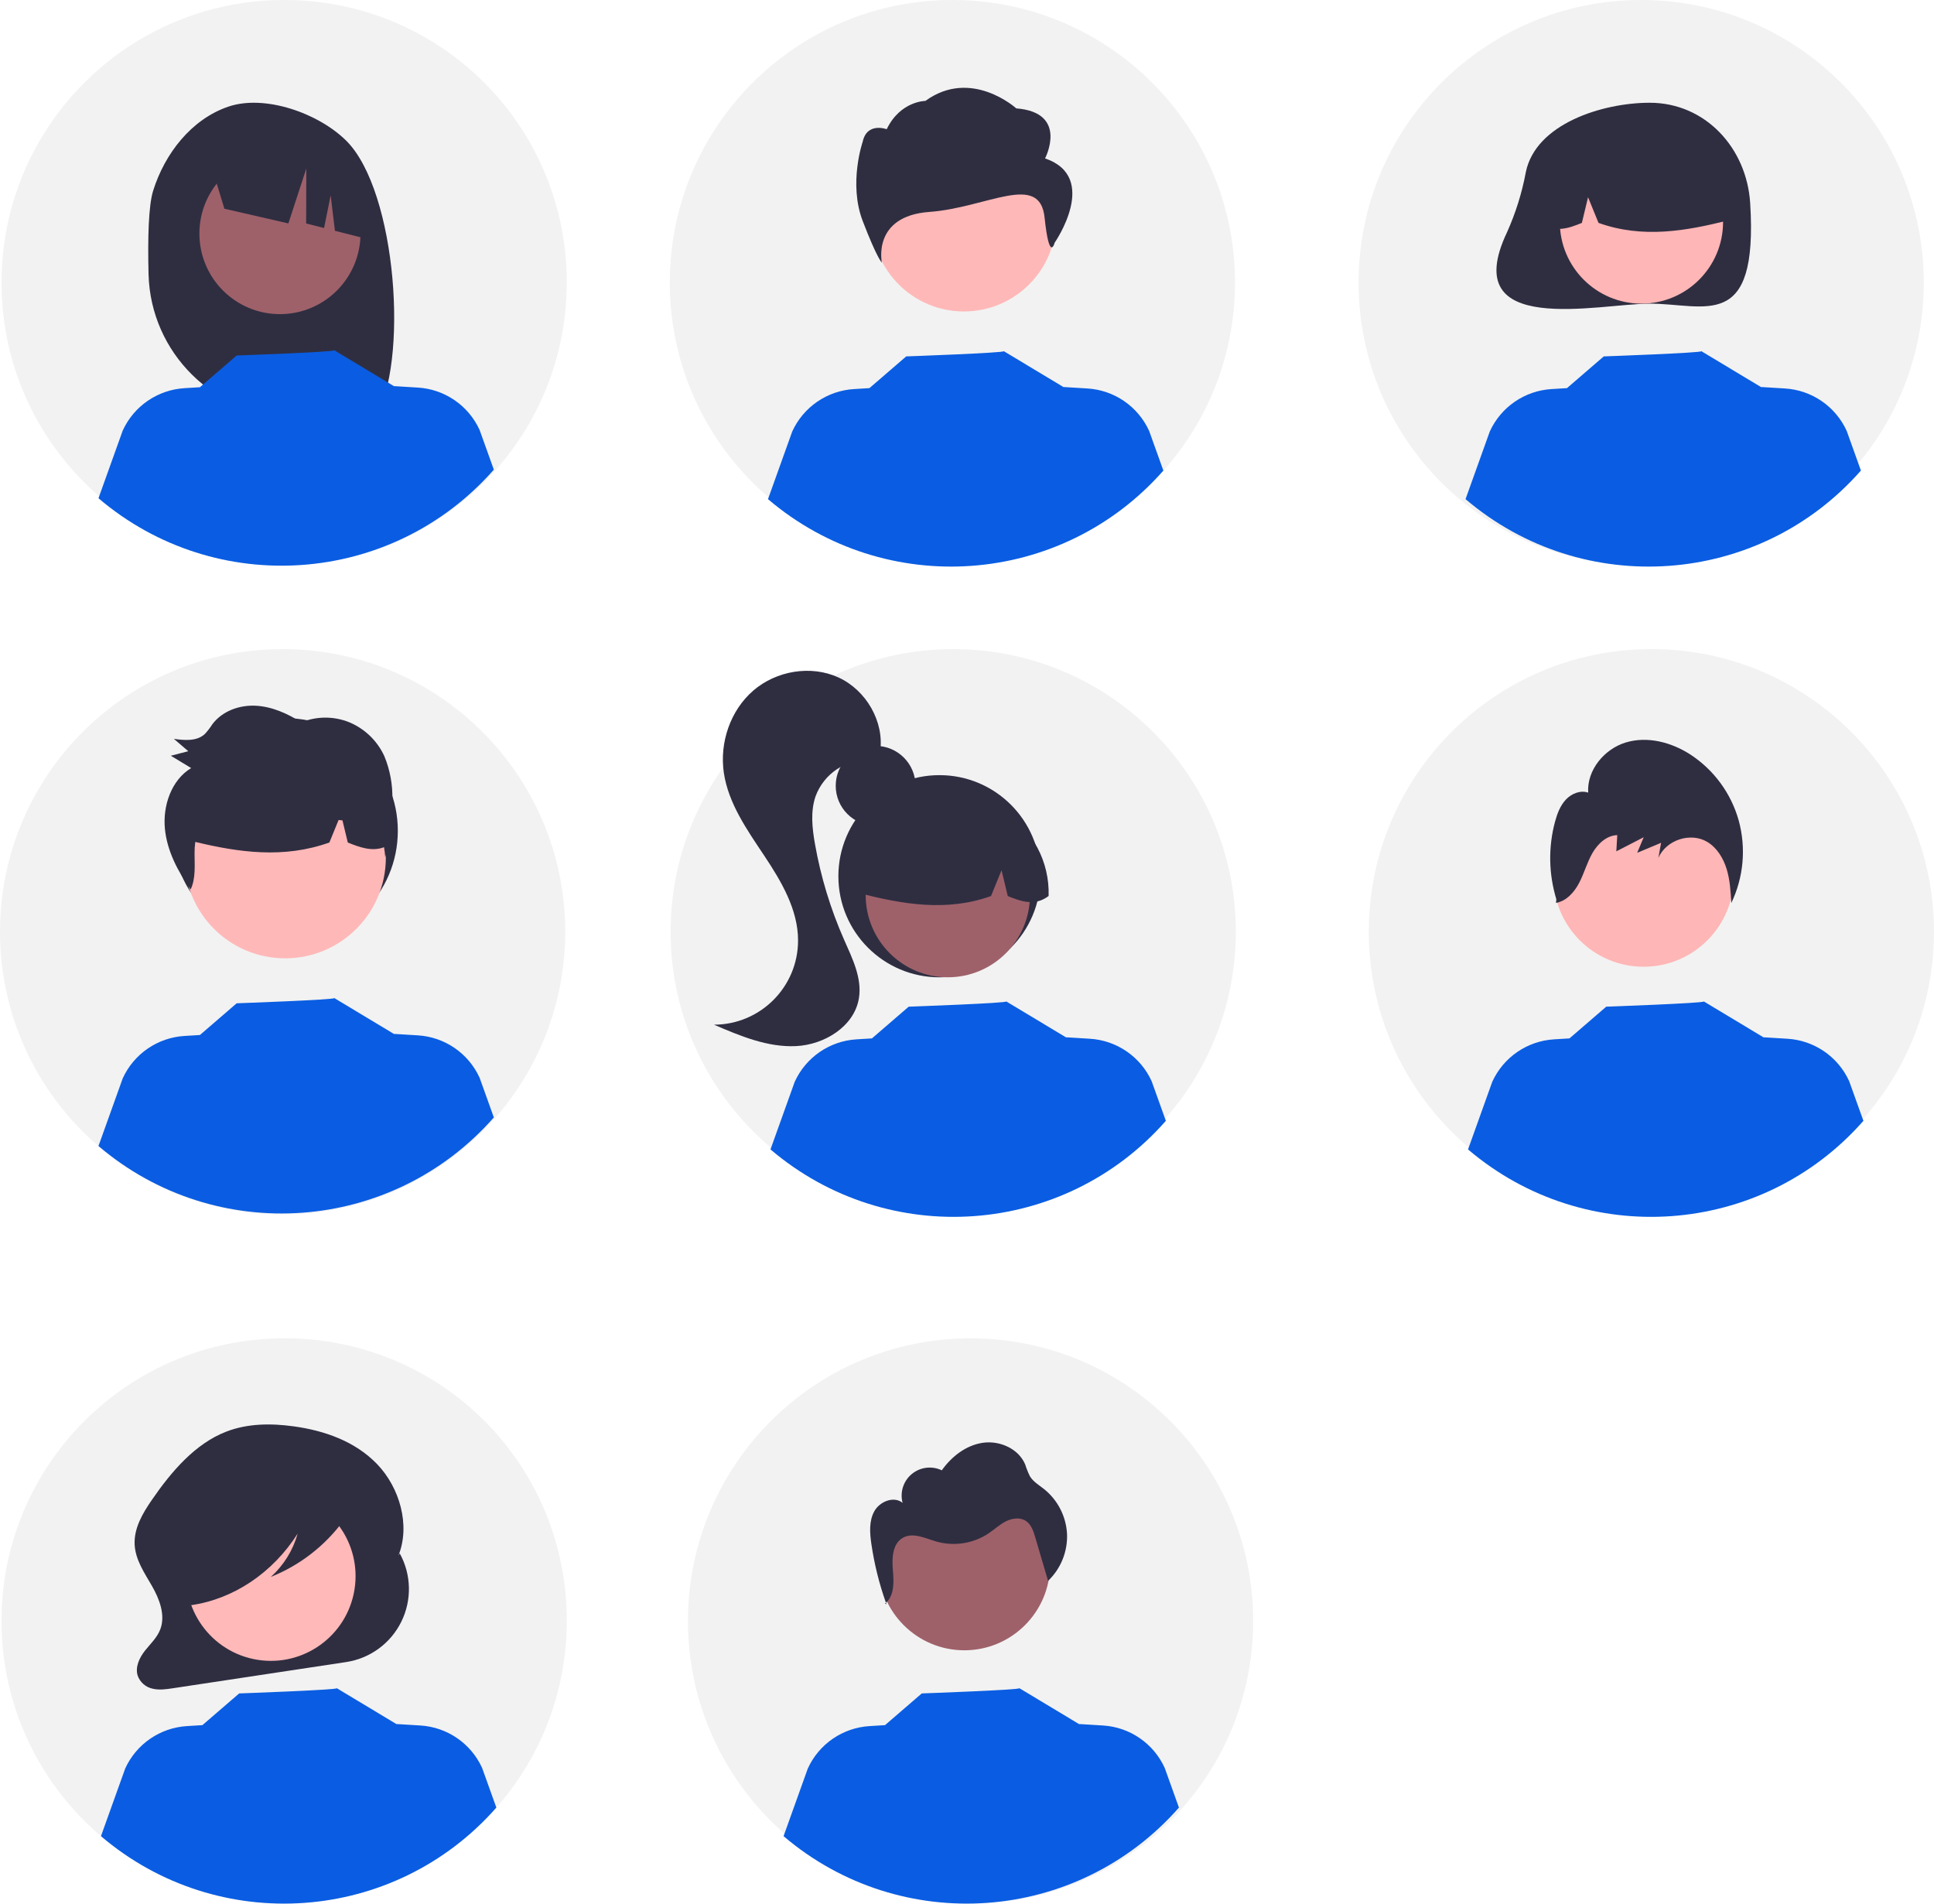
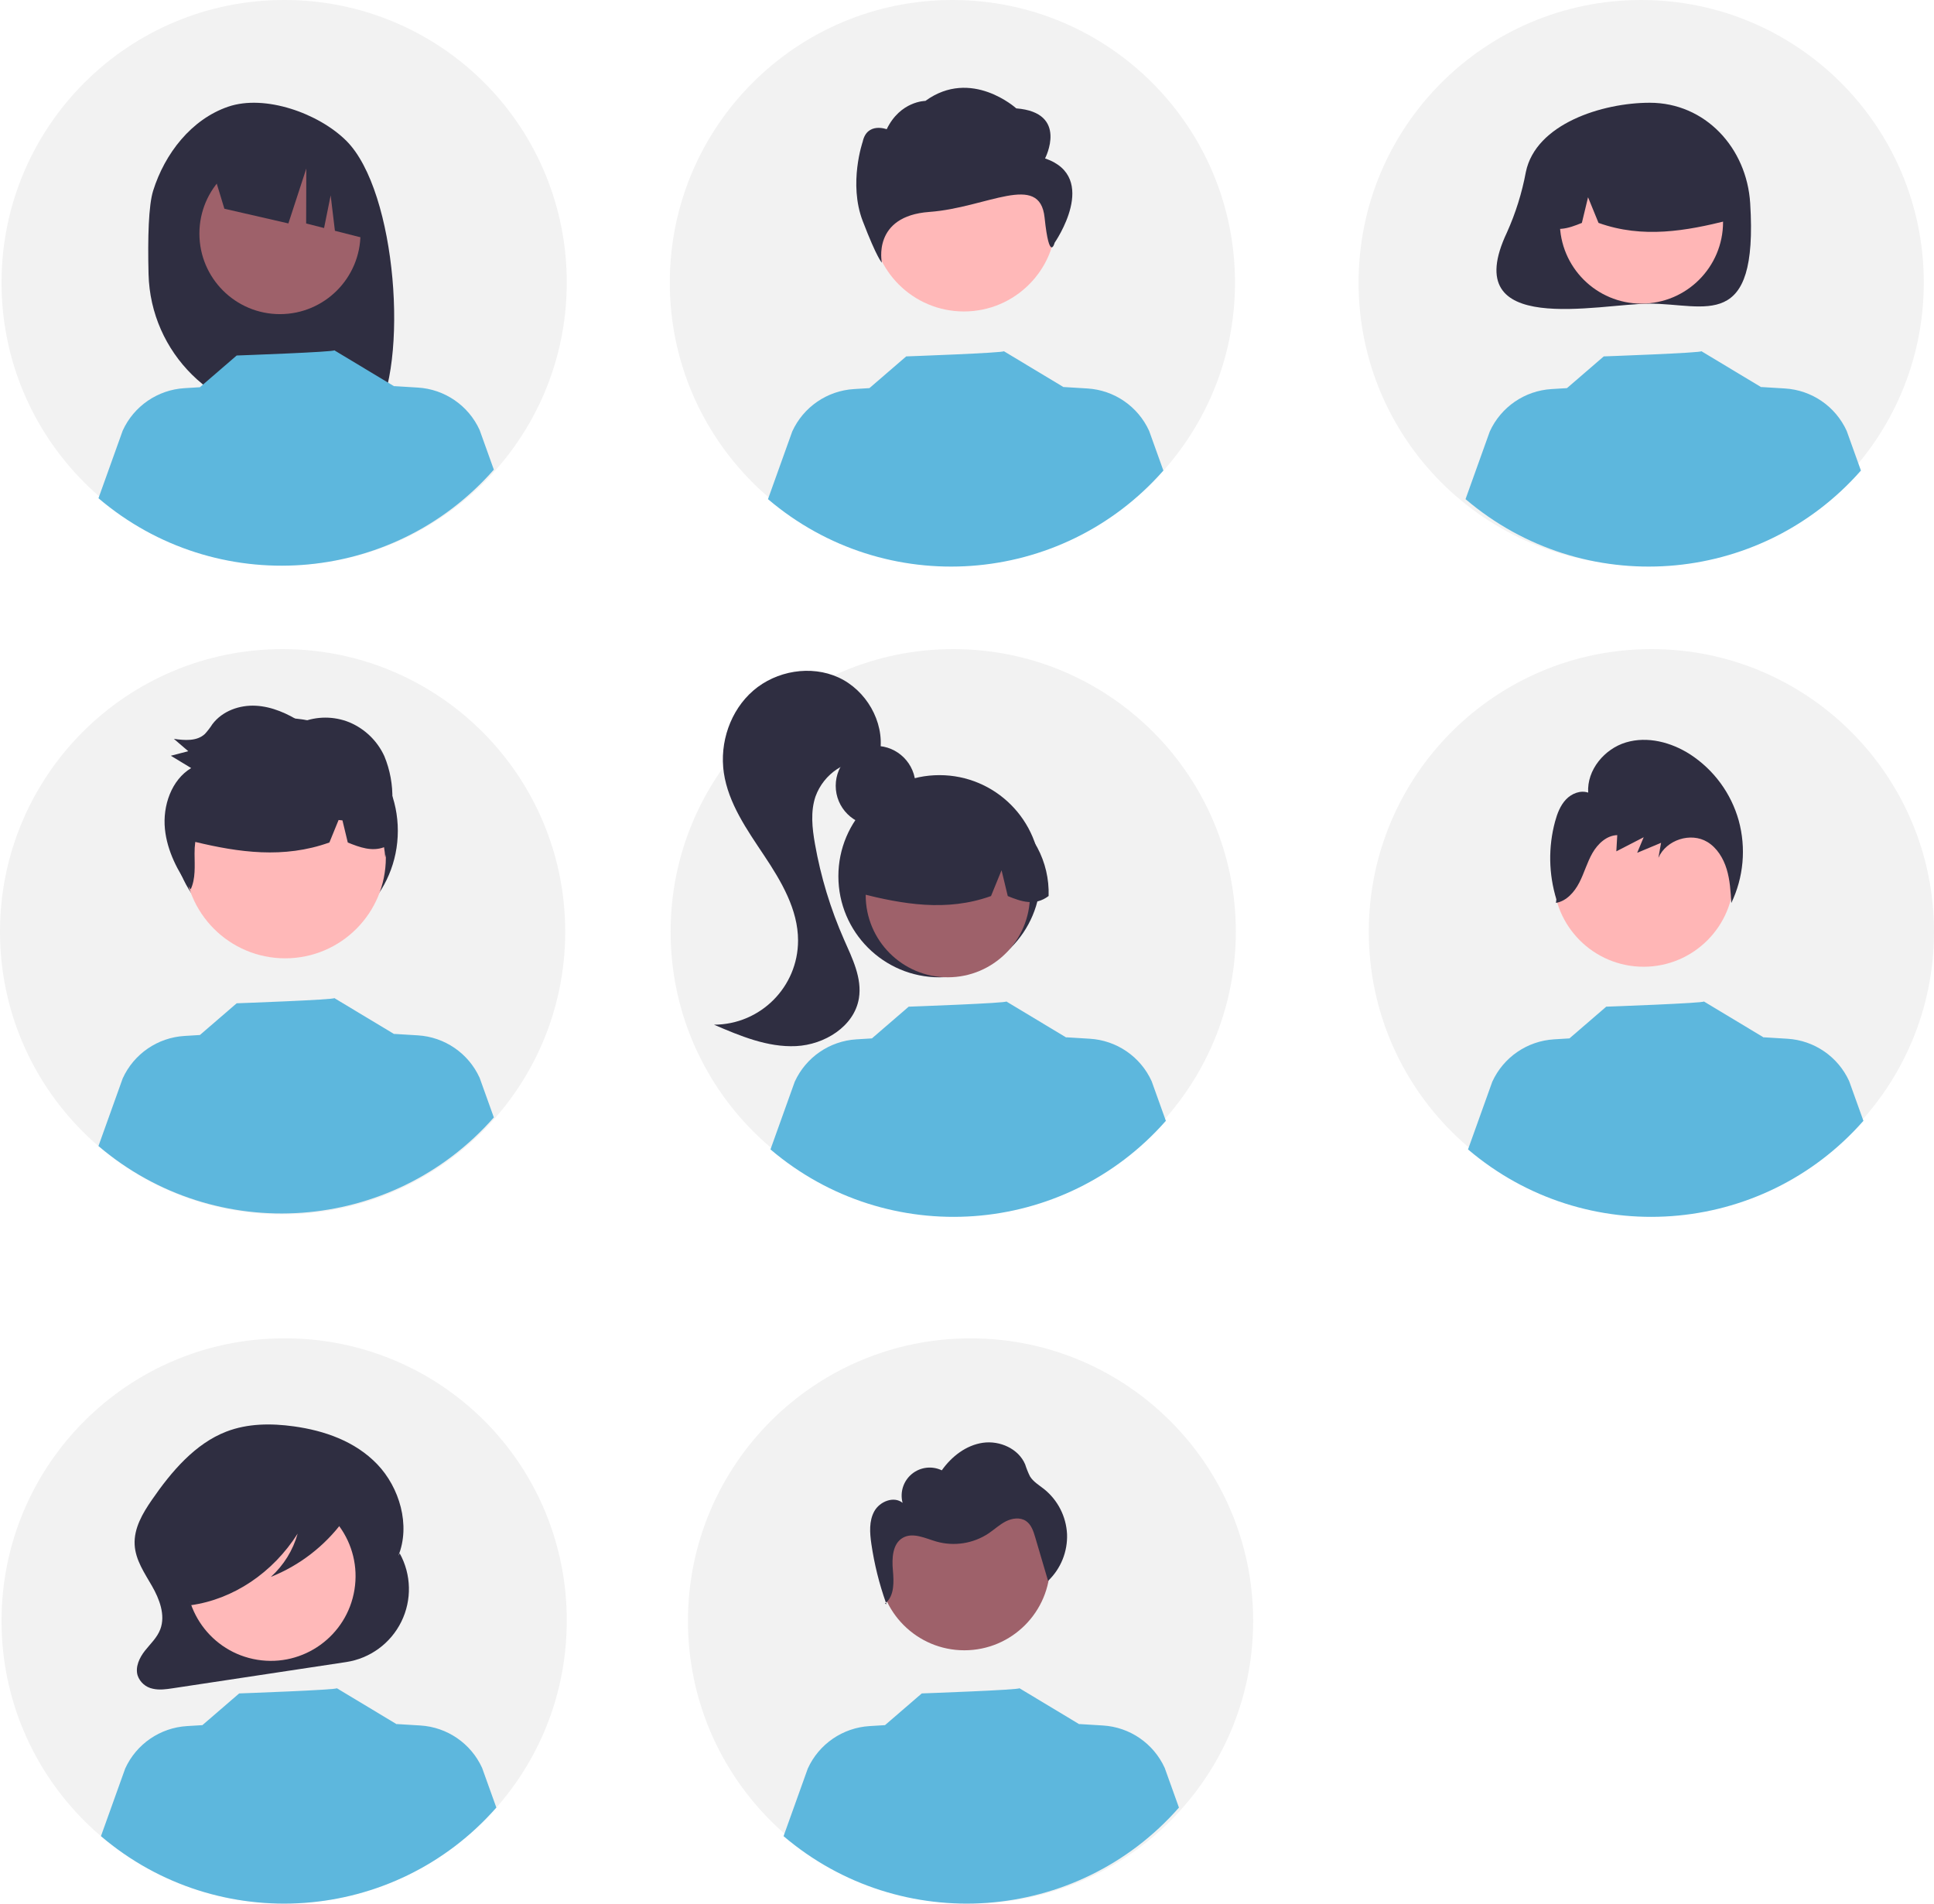
<svg xmlns="http://www.w3.org/2000/svg" data-name="Layer 1" width="100" viewBox="0 0 776.32 764.051">
  <circle cx="113.44" cy="373.971" r="113.44" fill="#f2f2f2" />
  <circle cx="114.454" cy="333.464" r="45.236" fill="#2f2e41" />
  <path d="M439.335,181.616a113.44,113.44,0,1,1-113.239-113.641A113.147,113.147,0,0,1,439.335,181.616Z" transform="translate(-211.84 -67.97468)" fill="#f2f2f2" />
  <circle cx="382.63" cy="373.971" r="113.44" fill="#f2f2f2" />
  <circle cx="382.3" cy="113.44" r="113.44" fill="#f2f2f2" />
  <circle cx="658.78" cy="113.44" r="113.44" fill="#f2f2f2" />
  <circle cx="662.88" cy="373.971" r="113.44" fill="#f2f2f2" />
  <path d="M439.335,718.585a113.44,113.44,0,1,1-113.44-113.44A112.938,112.938,0,0,1,439.335,718.585Z" transform="translate(-211.84 -67.97468)" fill="#f2f2f2" />
  <circle cx="389.59" cy="650.611" r="113.44" fill="#f2f2f2" />
  <path d="M273.316,144.513c4.691-14.949,15.357-28.66,30.109-33.713,14.753-5.054,36.355,2.645,47.445,13.698,20.287,20.219,25.238,89.677,11.3,111.627-2.772-.147-12.339-.255-15.145-.36L343.057,222.534v13.099q-6.705-.207-13.516-.286A58.821,58.821,0,0,1,271.467,177.977C271.104,163.418,271.468,150.404,273.316,144.513Z" transform="translate(-211.84 -67.97468)" fill="#2f2e41" />
  <circle cx="112.372" cy="93.753" r="32.33" fill="#9e616a" />
  <path d="M296.311,133.335l37.224-18.639,0,0a46.787,46.787,0,0,1,27.403,38.764l.928,11.114-15.588-3.968-1.708-14.211-2.647,13.103-7.194-1.83.068-22.063-7.198,22.047-25.693-5.903Z" transform="translate(-211.84 -67.97468)" fill="#2f2e41" />
  <circle cx="351.479" cy="315.388" r="16.016" fill="#2f2e41" />
  <circle cx="377.104" cy="351.691" r="40.573" fill="#2f2e41" />
  <circle cx="380.462" cy="359.284" r="32.97" fill="#9e616a" />
  <path d="M614.692,393.65A37.767,37.767,0,0,0,557.273,426.61c16.8,4.218,34.45,7.446,52.366,1.009l4.231-10.355,2.494,10.363c5.456,2.23,10.926,4.117,16.396-.022A38.562,38.562,0,0,0,614.692,393.65Z" transform="translate(-211.84 -67.97468)" fill="#2f2e41" />
  <path d="M548.407,339.886c-11.075-5.078-24.971-2.695-34.192,5.267-9.222,7.963-13.606,20.922-11.825,32.975,1.816,12.296,9.291,22.884,16.181,33.228,6.89,10.344,13.622,21.679,13.614,34.108a33.811,33.811,0,0,1-33.744,33.79c10.507,4.523,21.473,9.135,32.899,8.599,11.426-.536,23.403-7.882,25.267-19.168,1.343-8.132-2.647-16.062-5.974-23.602a166.953,166.953,0,0,1-11.668-38.409c-1.111-6.312-1.835-12.949.223-19.019a22.333,22.333,0,0,1,22.186-14.655l3.775-3.397C566.828,357.536,559.482,344.964,548.407,339.886Z" transform="translate(-211.84 -67.97468)" fill="#2f2e41" />
  <path d="M824.323,137.043a106.585,106.585,0,0,1-7.605,24.271c-20.011,42.333,36.976,28.535,57.342,28.535,22.267,0,43.571,11.709,40.317-40.317-1.39-22.223-18.051-40.317-40.317-40.317C855.041,109.215,828.3,117.668,824.323,137.043Z" transform="translate(-211.84 -67.97468)" fill="#2f2e41" />
  <circle cx="658.884" cy="89.102" r="32.762" fill="#ffb6b6" />
  <path d="M848.475,123.68a37.528,37.528,0,0,1,57.056,32.752c-16.694,4.191-34.232,7.399-52.035,1.003l-4.204-10.29-2.479,10.297c-5.422,2.216-10.857,4.091-16.293-.021A38.318,38.318,0,0,1,848.475,123.68Z" transform="translate(-211.84 -67.97468)" fill="#2f2e41" />
  <circle cx="114.472" cy="344.231" r="40.411" fill="#ffb8b8" />
  <circle id="bf829f4c-57e2-46a5-971d-584c2690be65" data-name="ab6171fa-7d69-4734-b81c-8dff60f9761b" cx="387.093" cy="627.963" r="34.415" fill="#9e616a" />
  <circle cx="386.924" cy="88.021" r="36.991" fill="#ffb8b8" />
  <path id="bd502a69-4a38-4003-a7a1-fa248c8198be-57" data-name="bf427902-b9bf-4946-b5d7-5c1c7e04535e" d="M631.333,131.559s9.631-18.412-11.558-20.086c0,0-18.064-16.386-36.475-2.996,0,0-10.043,0-15.535,11.365,0,0-7.899-2.996-9.634,5.021,0,0-5.78,16.738,0,31.802s7.699,16.738,7.699,16.738-4.055-18.694,19.062-20.368,44.325-16.156,46.251,2.256,4.044,10.094,4.044,10.094S653.485,139.091,631.333,131.559Z" transform="translate(-211.84 -67.97468)" fill="#2f2e41" />
  <circle cx="659.749" cy="351.812" r="36.211" fill="#ffb6b6" />
  <path d="M372.289,691.442v-0l-.561,1.012c4.996-12.313.453-27.485-8.459-36.769-8.912-9.284-21.302-13.529-33.502-15.212-9.057-1.25-18.457-1.214-27.069,2.104-12.471,4.804-21.998,15.925-29.953,27.494-3.639,5.291-7.216,11.324-6.854,17.938.337,6.138,3.98,11.346,6.963,16.553,2.984,5.207,5.475,11.668,3.334,17.351-1.276,3.387-3.973,5.826-6.161,8.597s-3.988,6.515-2.931,9.991a8.152,8.152,0,0,0,6.073,5.278c2.645.616,5.39.214,8.069-.191L350.777,735.08A29.637,29.637,0,0,0,372.289,691.442Z" transform="translate(-211.84 -67.97468)" fill="#2f2e41" />
  <circle cx="320.565" cy="700.596" r="33.999" transform="translate(-634.1737 836.8236) rotate(-80.78253)" fill="#ffb9b9" />
-   <path d="M411.075,793.485a113.4,113.4,0,0,1-158.71,11.47l9.73-27.15a29.197,29.197,0,0,1,24.8-17.03l6.19-.38,14.76-12.73s39.77-1.42,39.18-2.1l24.09,14.49-.02-.1,9.47.58a29.184,29.184,0,0,1,24.8,17.03Z" transform="translate(-211.84 -67.97468)" fill="#0a5de2" />
-   <path d="M685.075,793.485a113.4,113.4,0,0,1-158.71,11.47l9.73-27.15a29.197,29.197,0,0,1,24.8-17.03l6.19-.38,14.76-12.73s39.77-1.42,39.18-2.1l24.09,14.49-.02-.1,9.47.58a29.184,29.184,0,0,1,24.8,17.03Z" transform="translate(-211.84 -67.97468)" fill="#0a5de2" />
+   <path d="M411.075,793.485a113.4,113.4,0,0,1-158.71,11.47l9.73-27.15a29.197,29.197,0,0,1,24.8-17.03l6.19-.38,14.76-12.73s39.77-1.42,39.18-2.1l24.09,14.49-.02-.1,9.47.58a29.184,29.184,0,0,1,24.8,17.03Z" transform="translate(-211.84 -67.97468)" fill="#5db7dd" />
+   <path d="M685.075,793.485a113.4,113.4,0,0,1-158.71,11.47l9.73-27.15a29.197,29.197,0,0,1,24.8-17.03l6.19-.38,14.76-12.73s39.77-1.42,39.18-2.1l24.09,14.49-.02-.1,9.47.58a29.184,29.184,0,0,1,24.8,17.03Z" transform="translate(-211.84 -67.97468)" fill="#5db7dd" />
  <path d="M352.814,669.041c-.878-4.643-5.613-6.766-9.67-7.795a93.151,93.151,0,0,0-36.036-1.979c-8.767,1.25-17.742,4.007-24.103,10.85a32.417,32.417,0,0,0-8.197,20.877,24.861,24.861,0,0,0,2.976,13.263c2.289,3.875,6.191,6.685,10.219,6.586l.408,1.419c17.07-2.378,32.926-12.999,42.913-28.744a36.825,36.825,0,0,1-10.759,17.38,67.034,67.034,0,0,0,28.937-22.302C351.521,675.915,353.481,672.573,352.814,669.041Z" transform="translate(-211.84 -67.97468)" fill="#2f2e41" />
-   <path d="M410.075,516.485a113.4,113.4,0,0,1-158.71,11.47l9.73-27.15a29.197,29.197,0,0,1,24.8-17.03l6.19-.38,14.76-12.73s39.77-1.42,39.18-2.1l24.09,14.49-.02-.1,9.47.58a29.184,29.184,0,0,1,24.8,17.03Z" transform="translate(-211.84 -67.97468)" fill="#0a5de2" />
-   <path d="M679.825,517.845a113.4,113.4,0,0,1-158.71,11.47l9.73-27.15a29.197,29.197,0,0,1,24.8-17.03l6.19-.38,14.76-12.73s39.77-1.42,39.18-2.1l24.09,14.49-.02-.1,9.47.58a29.184,29.184,0,0,1,24.8,17.03Z" transform="translate(-211.84 -67.97468)" fill="#0a5de2" />
-   <path d="M959.825,517.845a113.4,113.4,0,0,1-158.71,11.47l9.73-27.15a29.197,29.197,0,0,1,24.8-17.03l6.19-.38,14.76-12.73s39.77-1.42,39.18-2.1l24.09,14.49-.02-.1,9.47.58a29.184,29.184,0,0,1,24.8,17.03Z" transform="translate(-211.84 -67.97468)" fill="#0a5de2" />
-   <path d="M410.075,256.485a113.4,113.4,0,0,1-158.71,11.47l9.73-27.15a29.197,29.197,0,0,1,24.8-17.03l6.19-.38,14.76-12.73s39.77-1.42,39.18-2.1l24.09,14.49-.02-.1,9.47.58a29.184,29.184,0,0,1,24.8,17.03Z" transform="translate(-211.84 -67.97468)" fill="#0a5de2" />
-   <path d="M678.825,256.845a113.4,113.4,0,0,1-158.71,11.47l9.73-27.15a29.197,29.197,0,0,1,24.8-17.03l6.19-.38,14.76-12.73s39.77-1.42,39.18-2.1l24.09,14.49-.02-.1,9.47.58a29.184,29.184,0,0,1,24.8,17.03Z" transform="translate(-211.84 -67.97468)" fill="#0a5de2" />
-   <path d="M958.825,256.845a113.4,113.4,0,0,1-158.71,11.47l9.73-27.15a29.197,29.197,0,0,1,24.8-17.03l6.19-.38,14.76-12.73s39.77-1.42,39.18-2.1l24.09,14.49-.02-.1,9.47.58a29.184,29.184,0,0,1,24.8,17.03Z" transform="translate(-211.84 -67.97468)" fill="#0a5de2" />
+   <path d="M410.075,516.485a113.4,113.4,0,0,1-158.71,11.47l9.73-27.15a29.197,29.197,0,0,1,24.8-17.03l6.19-.38,14.76-12.73s39.77-1.42,39.18-2.1l24.09,14.49-.02-.1,9.47.58a29.184,29.184,0,0,1,24.8,17.03Z" transform="translate(-211.84 -67.97468)" fill="#5db7dd" />
+   <path d="M679.825,517.845a113.4,113.4,0,0,1-158.71,11.47l9.73-27.15a29.197,29.197,0,0,1,24.8-17.03l6.19-.38,14.76-12.73s39.77-1.42,39.18-2.1l24.09,14.49-.02-.1,9.47.58a29.184,29.184,0,0,1,24.8,17.03Z" transform="translate(-211.84 -67.97468)" fill="#5db7dd" />
+   <path d="M959.825,517.845a113.4,113.4,0,0,1-158.71,11.47l9.73-27.15a29.197,29.197,0,0,1,24.8-17.03l6.19-.38,14.76-12.73s39.77-1.42,39.18-2.1l24.09,14.49-.02-.1,9.47.58a29.184,29.184,0,0,1,24.8,17.03Z" transform="translate(-211.84 -67.97468)" fill="#5db7dd" />
+   <path d="M410.075,256.485a113.4,113.4,0,0,1-158.71,11.47l9.73-27.15a29.197,29.197,0,0,1,24.8-17.03l6.19-.38,14.76-12.73s39.77-1.42,39.18-2.1l24.09,14.49-.02-.1,9.47.58a29.184,29.184,0,0,1,24.8,17.03Z" transform="translate(-211.84 -67.97468)" fill="#5db7dd" />
+   <path d="M678.825,256.845a113.4,113.4,0,0,1-158.71,11.47l9.73-27.15a29.197,29.197,0,0,1,24.8-17.03l6.19-.38,14.76-12.73s39.77-1.42,39.18-2.1l24.09,14.49-.02-.1,9.47.58a29.184,29.184,0,0,1,24.8,17.03Z" transform="translate(-211.84 -67.97468)" fill="#5db7dd" />
+   <path d="M958.825,256.845a113.4,113.4,0,0,1-158.71,11.47l9.73-27.15a29.197,29.197,0,0,1,24.8-17.03l6.19-.38,14.76-12.73s39.77-1.42,39.18-2.1l24.09,14.49-.02-.1,9.47.58a29.184,29.184,0,0,1,24.8,17.03Z" transform="translate(-211.84 -67.97468)" fill="#5db7dd" />
  <path d="M909.78,397.329A46.687,46.687,0,0,0,890.228,370.728c-7.602-4.863-17.089-7.345-25.702-4.774s-15.743,11.024-15.18,20.156c-3.109-1.058-6.643.35-8.919,2.754-2.276,2.405-3.499,5.64-4.376,8.86a56.325,56.325,0,0,0,.528,31.19l-.171,1.455c4.202-.695,7.389-4.3,9.371-8.142s3.122-8.103,5.271-11.85c2.148-3.747,5.715-7.09,9.97-7.207l-.375,6.505q5.492-2.829,10.983-5.659-1.306,3.125-2.612,6.249,4.796-2.005,9.592-4.009-.536,3.005-1.072,6.009c3.171-7.217,12.977-10.388,19.648-6.353,3.874,2.344,6.416,6.52,7.753,10.906s1.601,9.026,1.857,13.611A47.6,47.6,0,0,0,909.78,397.329Z" transform="translate(-211.84 -67.97468)" fill="#2f2e41" />
  <path d="M567.663,711.848c-.068-.188-.129-.379-.196-.567-.133.117-.259.237-.403.346Z" transform="translate(-211.84 -67.97468)" fill="#2f2e41" />
  <path d="M640.158,683.694a24.742,24.742,0,0,0-9.239-18.059c-2.006-1.586-4.326-2.926-5.654-5.111a34.966,34.966,0,0,1-1.921-4.79c-2.642-6.288-10.171-9.63-16.925-8.678s-12.599,5.495-16.536,11.065a11.255,11.255,0,0,0-15.74,13.046c-3.498-2.818-9.155-.564-11.338,3.361-2.183,3.925-1.837,8.728-1.188,13.172a124.459,124.459,0,0,0,5.849,23.58c3.406-2.999,3.196-8.46,2.78-13.077-.432-4.796-.173-10.652,4.021-13.019,4.052-2.287,8.97.224,13.438,1.522a25.396,25.396,0,0,0,21.008-3.304c2.327-1.575,4.399-3.547,6.908-4.813s5.702-1.705,8.037-.143c2.133,1.427,3.001,4.087,3.726,6.549q2.58,8.75,5.161,17.501A24.742,24.742,0,0,0,640.158,683.694Z" transform="translate(-211.84 -67.97468)" fill="#2f2e41" />
  <path d="M368.947,398.033a89.422,89.422,0,0,0,.389-9.077,42.726,42.726,0,0,0-3.223-17.495,26.883,26.883,0,0,0-14.066-13.589,25.665,25.665,0,0,0-19.243.017c-5.57-3.519-11.759-6.309-18.276-6.654-6.518-.346-13.409,2.072-17.425,7.395a28.44,28.44,0,0,1-3.044,3.955c-3.229,2.99-8.135,2.559-12.426,1.947q2.887,2.474,5.776,4.949-3.495.913-6.99,1.826,4.079,2.474,8.157,4.947c-7.893,4.738-11.481,15.078-10.533,24.47.897,8.892,5.189,17.022,10.321,24.249,2.047-4.32,1.606-9.489,1.572-14.354a32.487,32.487,0,0,1,.288-4.72c17.343,4.157,35.464,6.825,53.84.223l3.688-9.026c.518.053,1.035.103,1.553.158l2.137,8.876c4.844,1.98,9.698,3.71,14.554,1.892.236,1.371.379,2.77.488,4.115.417-1.609.778-3.229,1.104-4.856a14.359,14.359,0,0,0,1.839-1.175A39.512,39.512,0,0,0,368.947,398.033Z" transform="translate(-211.84 -67.97468)" fill="#2f2e41" />
</svg>
